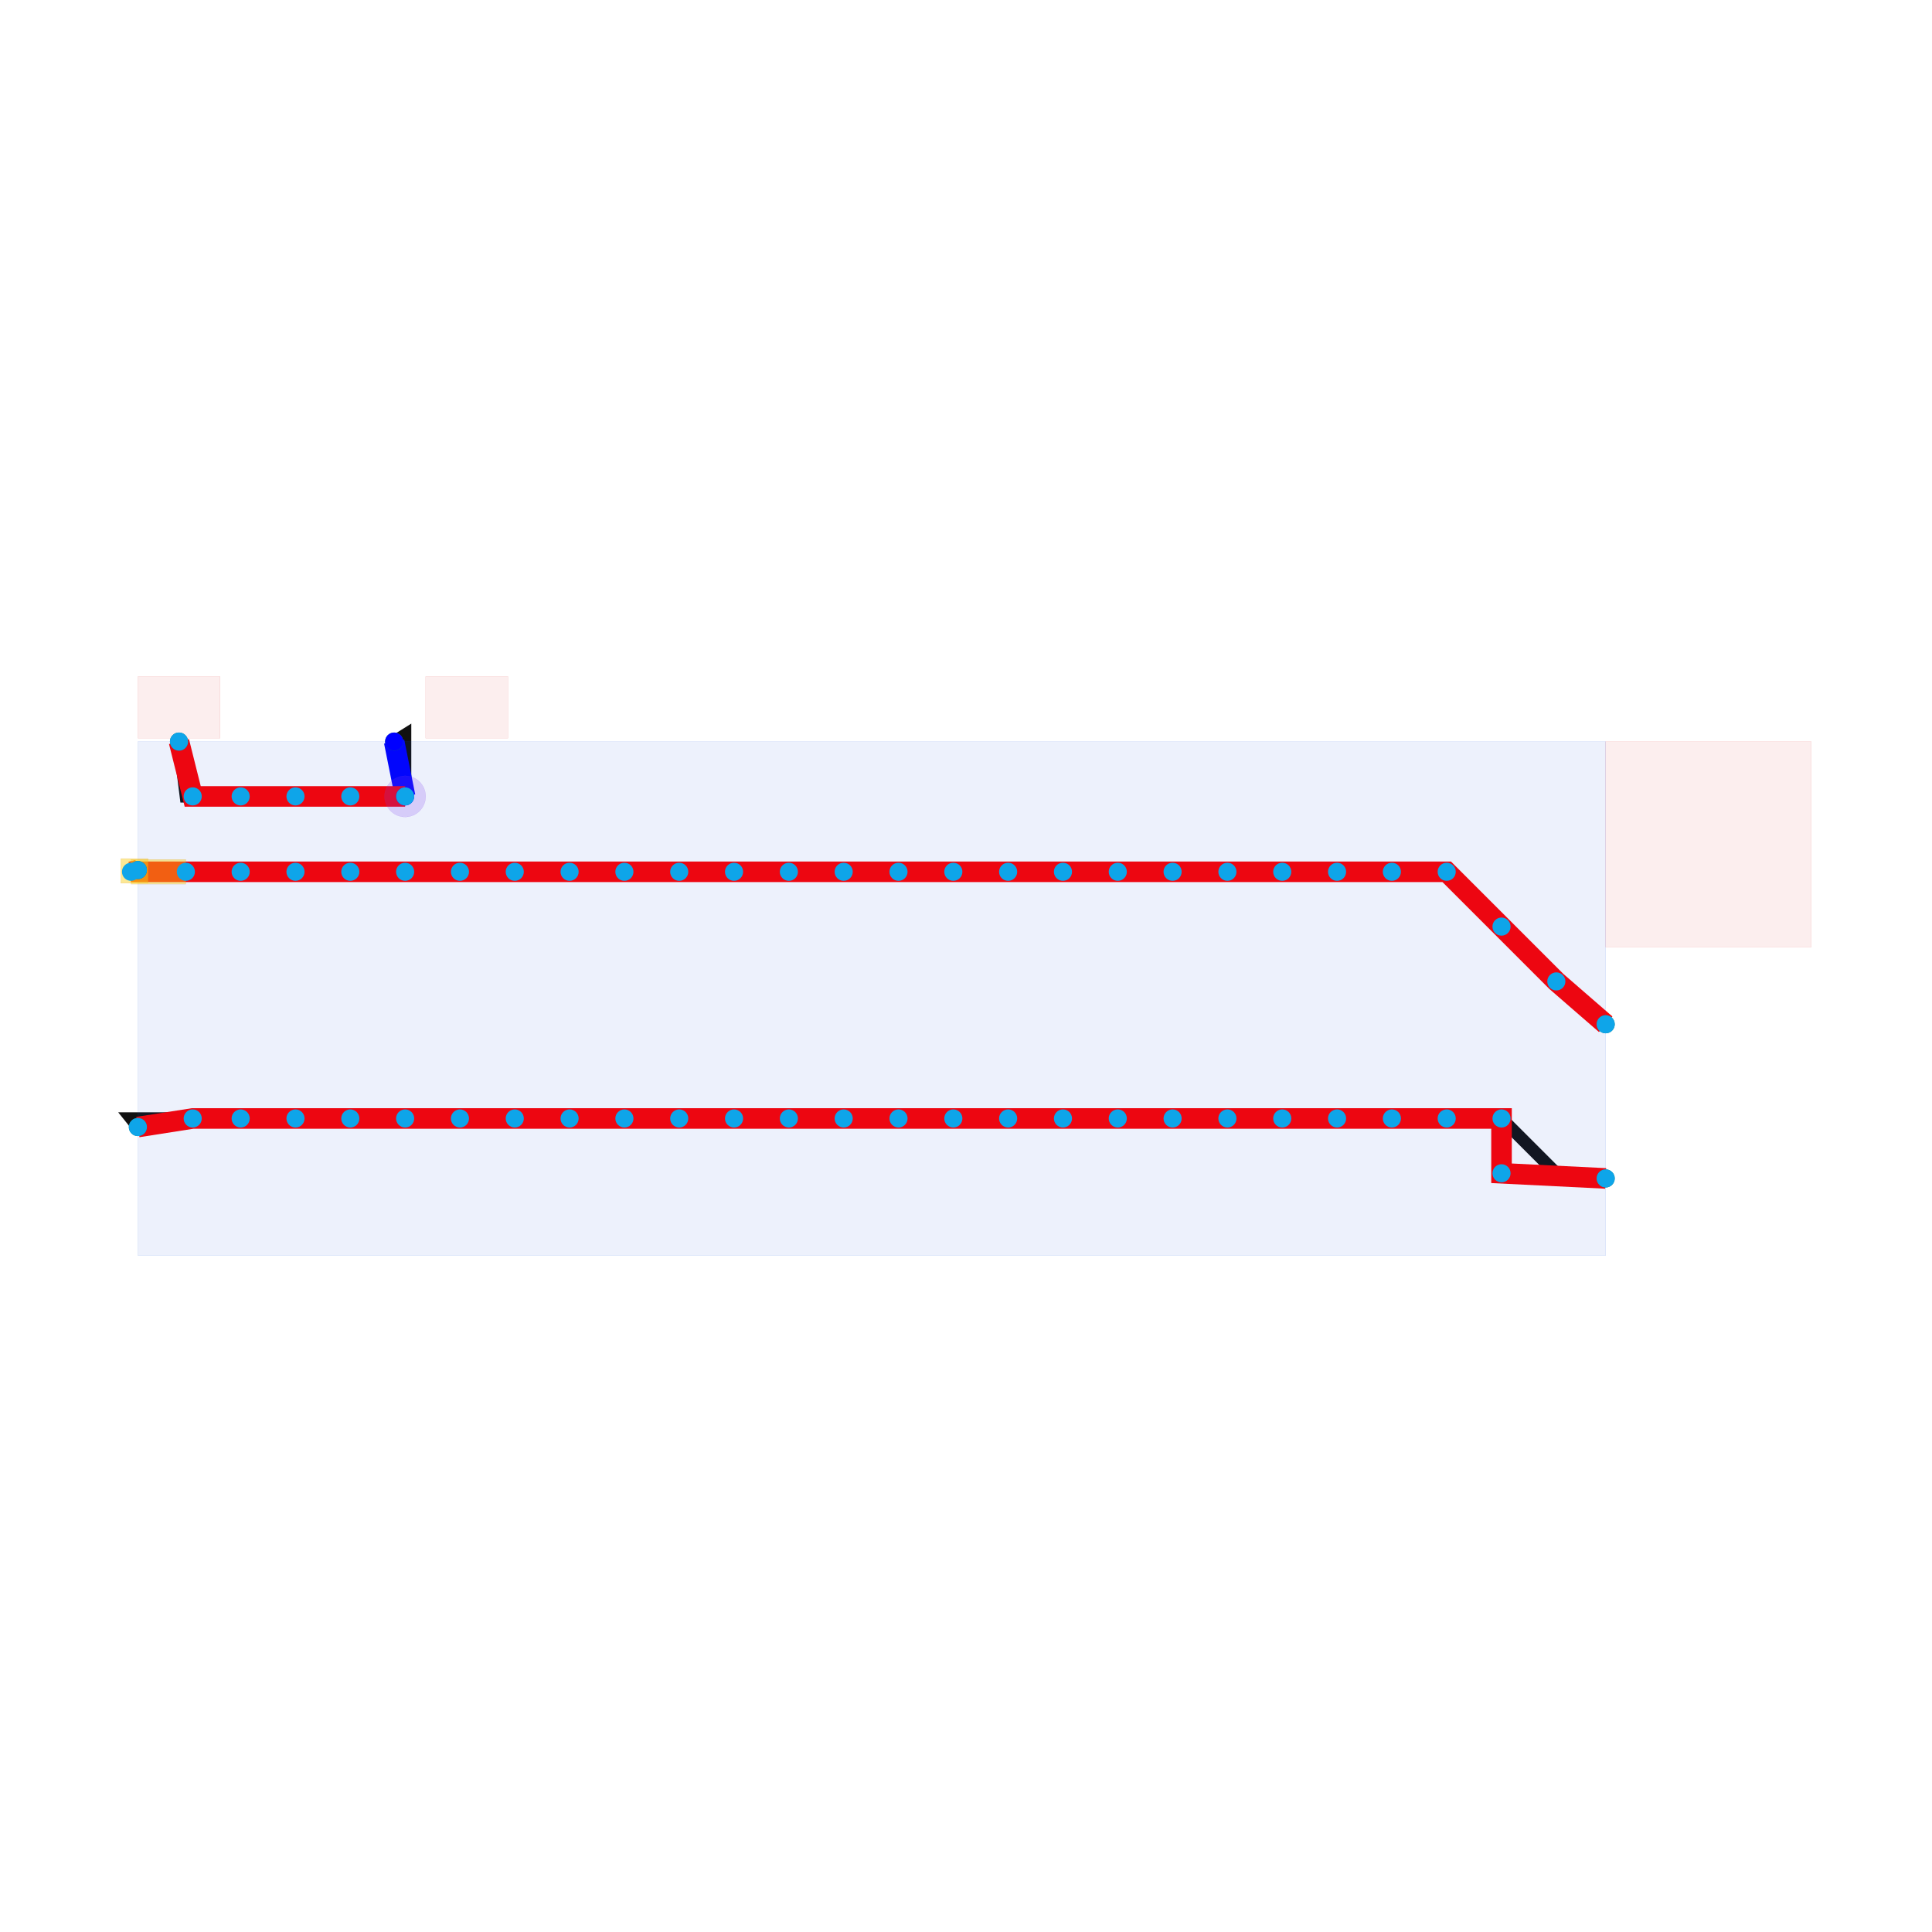
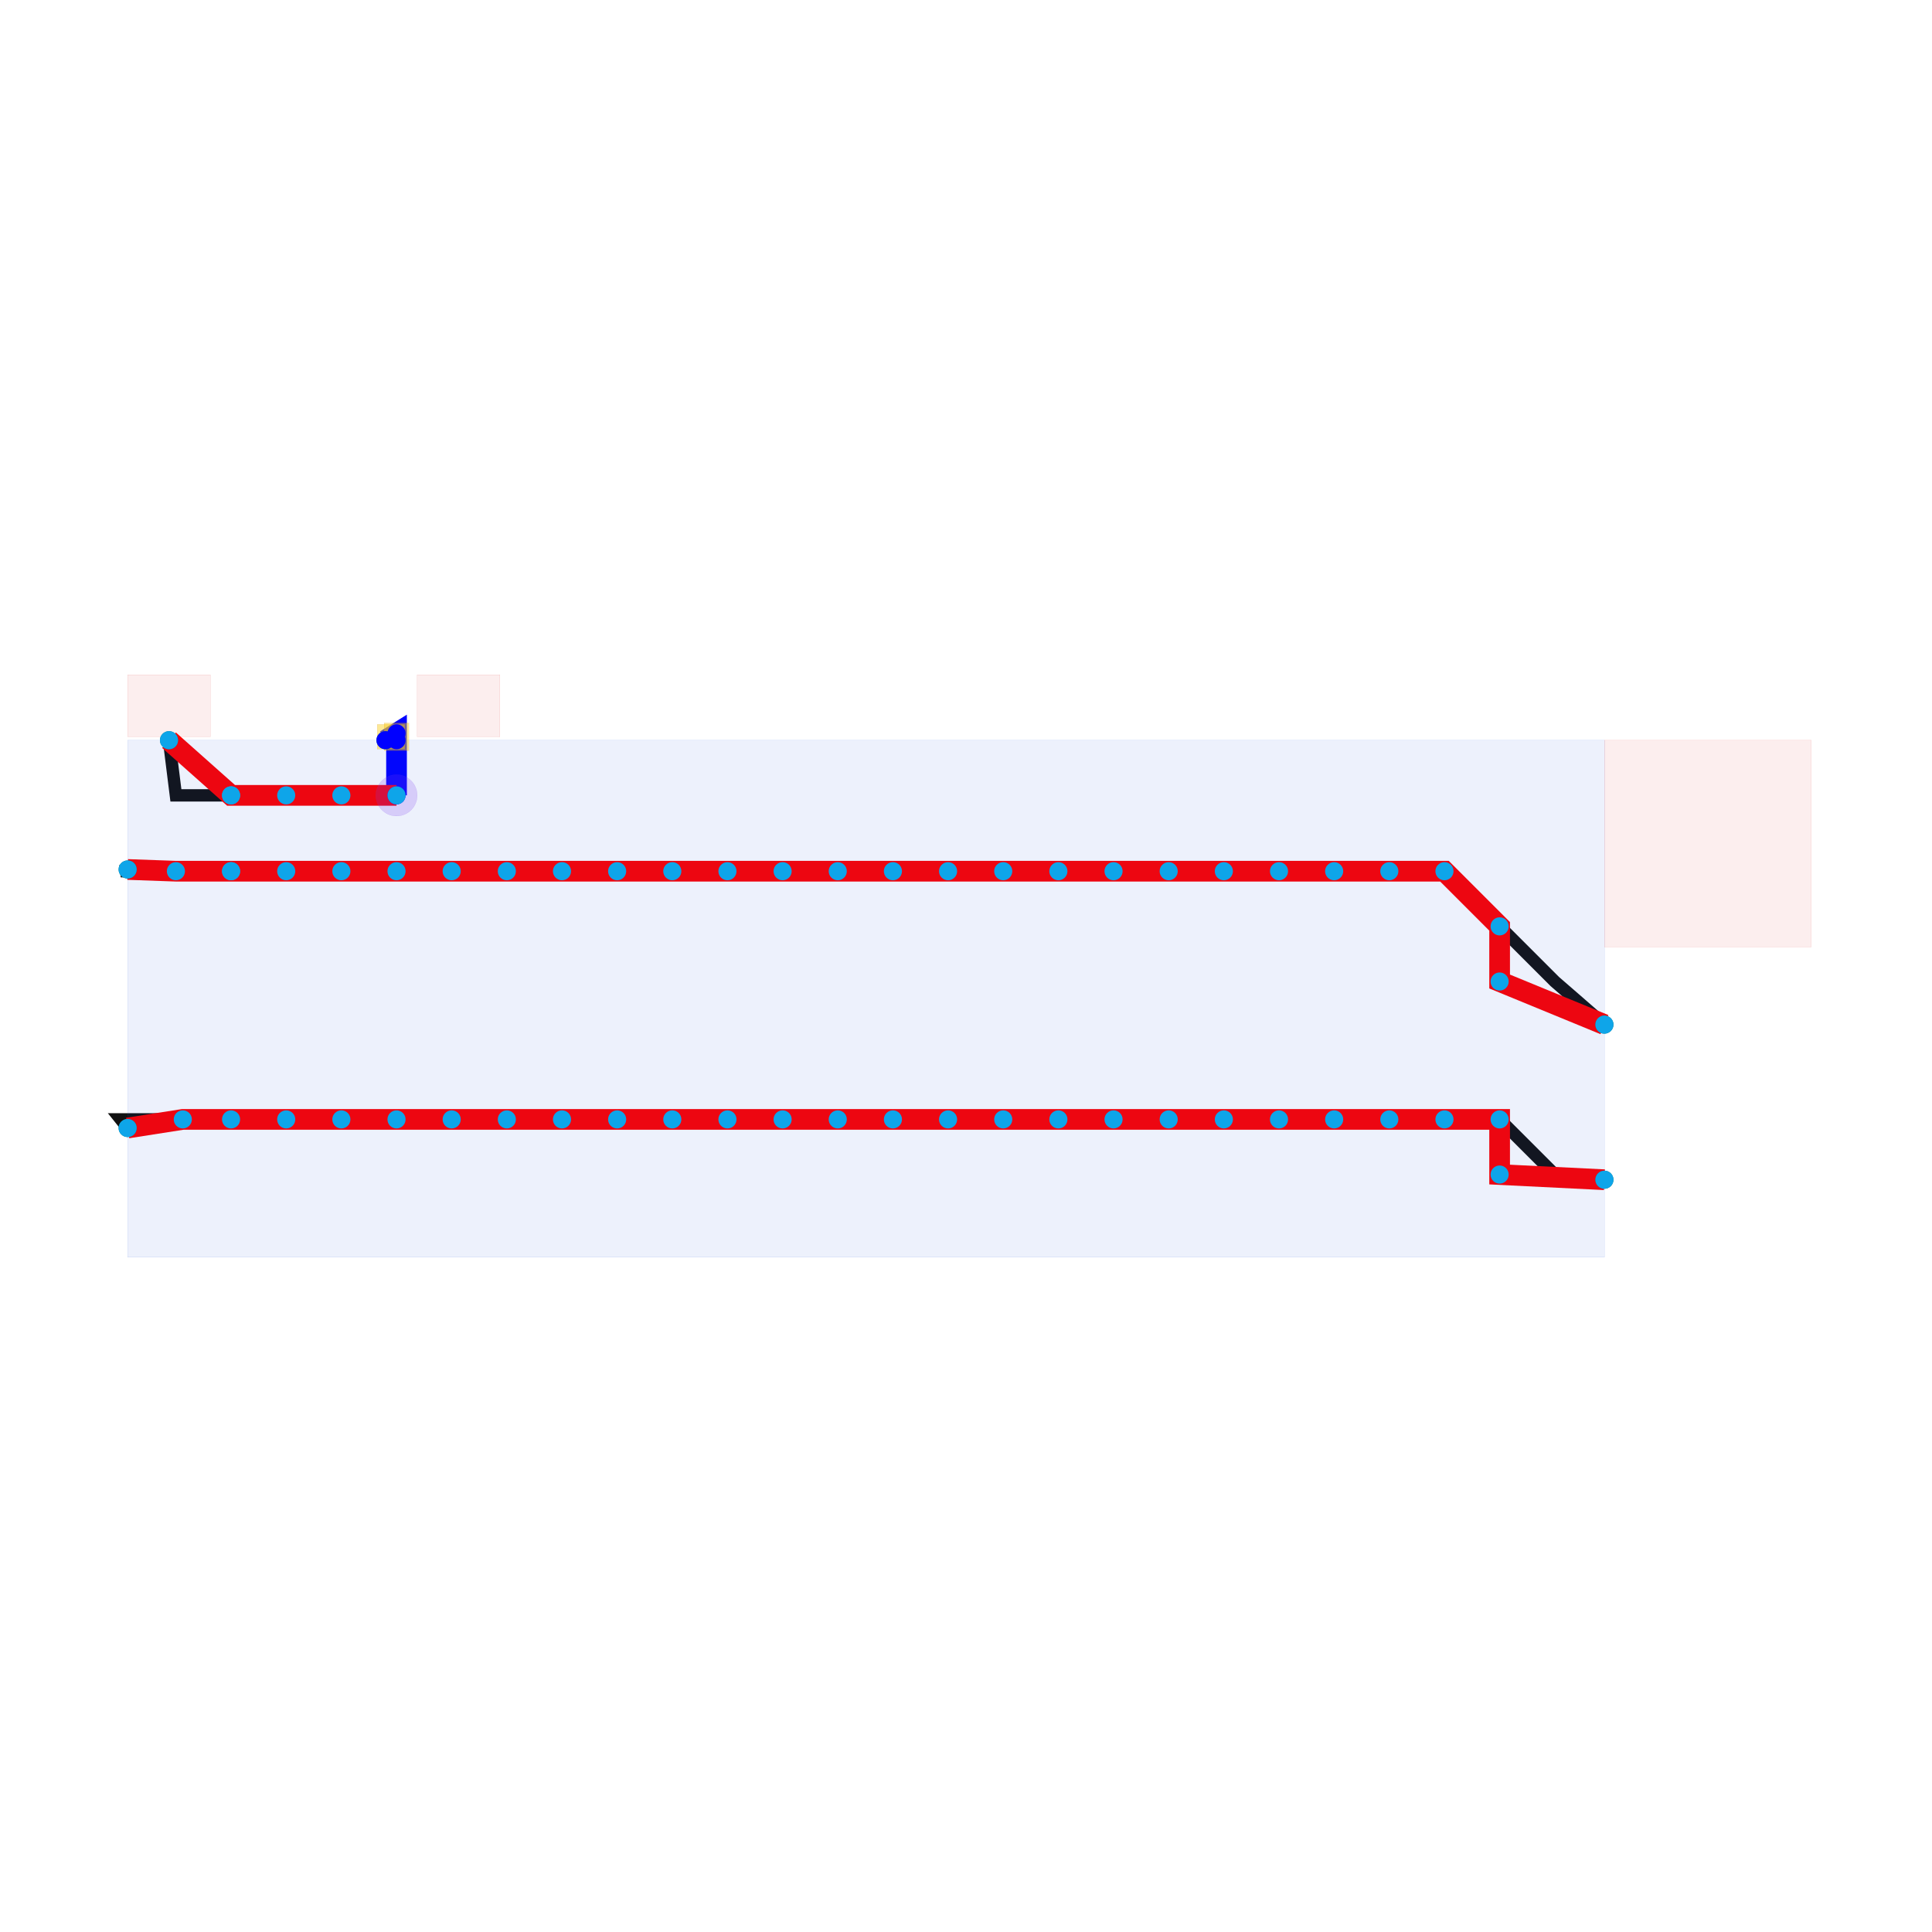
<svg xmlns="http://www.w3.org/2000/svg" width="640" height="640" viewBox="0 0 640 640">
  <rect width="100%" height="100%" fill="white" />
  <g>
-     <polyline data-points="-0.47999999999999954,-14.25 -0.4,-14.200000000000001 -0.4,-14.25 -0.4,-14.65" data-type="line" data-label="original:source_net_15" points="130.572,245.659 134.203,243.389 134.203,245.659 134.203,263.818" fill="none" stroke="#111111" stroke-width="4.086" />
-   </g>
-   <g>
-     <polyline data-points="-0.4,-14.65 -0.4,-14.65 -0.8,-14.65 -1.2000000000000002,-14.65 -1.6,-14.65 -2,-14.65 -2.05,-14.25" data-type="line" data-label="original:source_net_15" points="134.203,263.818 134.203,263.818 116.044,263.818 97.884,263.818 79.724,263.818 61.565,263.818 59.295,245.659" fill="none" stroke="#111111" stroke-width="4.086" />
-   </g>
-   <g>
-     <polyline data-points="-2.3499999999999996,-17.0625 -2.4000000000000004,-17 -2.0000000000000004,-17 -1.6000000000000005,-17 -1.2000000000000006,-17 -0.8000000000000006,-17 -0.4000000000000006,-17 -5.551115123125783e-16,-17 0.39999999999999947,-17 0.7999999999999995,-17 1.1999999999999995,-17 1.5999999999999996,-17 1.9999999999999996,-17 2.3999999999999995,-17 2.7999999999999994,-17 3.1999999999999993,-17 3.599999999999999,-17 3.999999999999999,-17 4.3999999999999995,-17 4.8,-17 5.2,-17 5.6000000000000005,-17 6.000000000000001,-17 6.400000000000001,-17 6.800000000000002,-17 7.200000000000002,-17 7.600000000000002,-17 8.000000000000002,-17.4 8.36,-17.4375" data-type="line" data-label="original:source_net_17_mst2" points="45.675,373.344 43.405,370.507 61.565,370.507 79.724,370.507 97.884,370.507 116.044,370.507 134.203,370.507 152.363,370.507 170.523,370.507 188.683,370.507 206.842,370.507 225.002,370.507 243.162,370.507 261.321,370.507 279.481,370.507 297.641,370.507 315.801,370.507 333.96,370.507 352.12,370.507 370.28,370.507 388.439,370.507 406.599,370.507 424.759,370.507 442.919,370.507 461.078,370.507 479.238,370.507 497.398,370.507 515.557,388.666 531.901,390.369" fill="none" stroke="#111111" stroke-width="4.086" />
-   </g>
-   <g>
-     <polyline data-points="-2.3499999999999996,-15.1875 -2.4000000000000004,-15.200000000000001 -2.0000000000000004,-15.200000000000001 -1.6000000000000005,-15.200000000000001 -1.2000000000000006,-15.200000000000001 -0.8000000000000006,-15.200000000000001 -0.4000000000000006,-15.200000000000001 -5.551115123125783e-16,-15.200000000000001 0.39999999999999947,-15.200000000000001 0.7999999999999995,-15.200000000000001 1.1999999999999995,-15.200000000000001 1.5999999999999996,-15.200000000000001 1.9999999999999996,-15.200000000000001 2.3999999999999995,-15.200000000000001 2.7999999999999994,-15.200000000000001 3.1999999999999993,-15.200000000000001 3.599999999999999,-15.200000000000001 3.999999999999999,-15.200000000000001 4.3999999999999995,-15.200000000000001 4.8,-15.200000000000001 5.2,-15.200000000000001 5.6000000000000005,-15.200000000000001 6.000000000000001,-15.200000000000001 6.400000000000001,-15.200000000000001 6.800000000000002,-15.200000000000001 7.200000000000002,-15.200000000000001 7.600000000000002,-15.600000000000001 8.000000000000002,-16 8.36,-16.3125" data-type="line" data-label="original:source_net_16_mst1" points="45.675,288.221 43.405,288.788 61.565,288.788 79.724,288.788 97.884,288.788 116.044,288.788 134.203,288.788 152.363,288.788 170.523,288.788 188.683,288.788 206.842,288.788 225.002,288.788 243.162,288.788 261.321,288.788 279.481,288.788 297.641,288.788 315.801,288.788 333.96,288.788 352.12,288.788 370.28,288.788 388.439,288.788 406.599,288.788 424.759,288.788 442.919,288.788 461.078,288.788 479.238,288.788 497.398,306.948 515.557,325.107 531.901,339.295" fill="none" stroke="#111111" stroke-width="4.086" />
-   </g>
-   <g>
-     <polyline data-points="-0.47999999999999954,-14.25 -0.4,-14.65" data-type="line" data-label="source_net_15" points="130.572,245.659 134.203,263.818" fill="none" stroke="#0000FF" stroke-width="6.81" />
-   </g>
-   <g>
-     <polyline data-points="-0.4,-14.65 -0.4,-14.65 -0.8,-14.65 -1.2000000000000002,-14.65 -1.6,-14.65 -1.9499999999999997,-14.65 -2.05,-14.25" data-type="line" data-label="source_net_15" points="134.203,263.818 134.203,263.818 116.044,263.818 97.884,263.818 79.724,263.818 63.835,263.818 59.295,245.659" fill="none" stroke="#FF0000" stroke-width="6.81" />
-   </g>
-   <g>
-     <polyline data-points="-2.3499999999999996,-17.0625 -1.9499999999999997,-17 -1.6000000000000005,-17 -1.2000000000000006,-17 -0.8000000000000006,-17 -0.4000000000000006,-17 -5.551115123125783e-16,-17 0.39999999999999947,-17 0.7999999999999995,-17 1.1999999999999995,-17 1.5999999999999996,-17 1.9999999999999996,-17 2.3999999999999995,-17 2.7999999999999994,-17 3.1999999999999993,-17 3.599999999999999,-17 3.999999999999999,-17 4.3999999999999995,-17 4.8,-17 5.2,-17 5.6000000000000005,-17 6.000000000000001,-17 6.400000000000001,-17 6.800000000000002,-17 7.200000000000002,-17 7.600000000000002,-17 7.600000000000001,-17.4 8.36,-17.4375" data-type="line" data-label="source_net_17_mst2" points="45.675,373.344 63.835,370.507 79.724,370.507 97.884,370.507 116.044,370.507 134.203,370.507 152.363,370.507 170.523,370.507 188.683,370.507 206.842,370.507 225.002,370.507 243.162,370.507 261.321,370.507 279.481,370.507 297.641,370.507 315.801,370.507 333.96,370.507 352.12,370.507 370.28,370.507 388.439,370.507 406.599,370.507 424.759,370.507 442.919,370.507 461.078,370.507 479.238,370.507 497.398,370.507 497.398,388.666 531.901,390.369" fill="none" stroke="#FF0000" stroke-width="6.81" />
-   </g>
-   <g>
-     <polyline data-points="-2.3499999999999996,-15.1875 -2.4000000000000004,-15.200000000000001 -2.0000000000000004,-15.200000000000001 -1.6000000000000005,-15.200000000000001 -1.2000000000000006,-15.200000000000001 -0.8000000000000006,-15.200000000000001 -0.4000000000000006,-15.200000000000001 -5.551115123125783e-16,-15.200000000000001 0.39999999999999947,-15.200000000000001 0.7999999999999995,-15.200000000000001 1.1999999999999995,-15.200000000000001 1.5999999999999996,-15.200000000000001 1.9999999999999996,-15.200000000000001 2.3999999999999995,-15.200000000000001 2.7999999999999994,-15.200000000000001 3.1999999999999993,-15.200000000000001 3.599999999999999,-15.200000000000001 3.999999999999999,-15.200000000000001 4.3999999999999995,-15.200000000000001 4.8,-15.200000000000001 5.2,-15.200000000000001 5.6000000000000005,-15.200000000000001 6.000000000000001,-15.200000000000001 6.400000000000001,-15.200000000000001 6.800000000000002,-15.200000000000001 7.200000000000002,-15.200000000000001 7.600000000000002,-15.600000000000001 8.000000000000002,-16 8.36,-16.3125" data-type="line" data-label="source_net_16_mst1" points="45.675,288.221 43.405,288.788 61.565,288.788 79.724,288.788 97.884,288.788 116.044,288.788 134.203,288.788 152.363,288.788 170.523,288.788 188.683,288.788 206.842,288.788 225.002,288.788 243.162,288.788 261.321,288.788 279.481,288.788 297.641,288.788 315.801,288.788 333.96,288.788 352.12,288.788 370.28,288.788 388.439,288.788 406.599,288.788 424.759,288.788 442.919,288.788 461.078,288.788 479.238,288.788 497.398,306.948 515.557,325.107 531.901,339.295" fill="none" stroke="#FF0000" stroke-width="6.81" />
-   </g>
-   <g>
-     <rect data-type="rect" data-label="cmn_37" data-x="3.005" data-y="-16.125" x="45.675" y="245.659" width="486.226" height="170.247" fill="rgba(29, 78, 216, 0.08)" stroke="#1d4ed8" stroke-width="0.022" />
-   </g>
-   <g>
-     <rect data-type="rect" data-label="obstacle:rect:0" data-x="0.050000000000000044" data-y="-14" x="141.013" y="224.094" width="27.24" height="20.43" fill="rgba(220, 38, 38, 0.08)" stroke="#dc2626" stroke-width="0.022" />
-   </g>
-   <g>
-     <rect data-type="rect" data-label="obstacle:rect:1" data-x="9.11" data-y="-15" x="531.901" y="245.659" width="68.099" height="68.099" fill="rgba(220, 38, 38, 0.08)" stroke="#dc2626" stroke-width="0.022" />
-   </g>
-   <g>
-     <rect data-type="rect" data-label="obstacle:rect:2" data-x="-2.05" data-y="-14" x="45.675" y="224.094" width="27.24" height="20.43" fill="rgba(220, 38, 38, 0.08)" stroke="#dc2626" stroke-width="0.022" />
-   </g>
-   <g>
-     <rect data-type="rect" data-label="boundry-violation:2:0" data-x="-2.375" data-y="-15.193750000000001" x="40" y="284.418" width="9.08" height="8.172" fill="rgba(250, 204, 21, 0.45)" stroke="#b45309" stroke-width="0.022" />
-   </g>
-   <g>
-     <rect data-type="rect" data-label="boundry-violation:2:1" data-x="-2.2" data-y="-15.200000000000001" x="43.405" y="284.702" width="18.16" height="8.172" fill="rgba(250, 204, 21, 0.45)" stroke="#b45309" stroke-width="0.022" />
-   </g>
-   <circle data-type="circle" data-label="" data-x="-0.4" data-y="-14.65" cx="134.203" cy="263.818" r="6.81" fill="rgba(124, 58, 237, 0.2)" stroke="#7c3aed" stroke-width="0.022" />
-   <g>
-     <circle data-type="point" data-label="source_net_16_mst1" data-x="-2.3499999999999996" data-y="-15.1875" cx="45.675" cy="288.221" r="3" fill="#0f766e" />
-   </g>
-   <g>
-     <circle data-type="point" data-label="source_net_16_mst1" data-x="8.36" data-y="-16.3125" cx="531.901" cy="339.295" r="3" fill="#0f766e" />
-   </g>
-   <g>
-     <circle data-type="point" data-label="source_net_17_mst2" data-x="-2.3499999999999996" data-y="-17.0625" cx="45.675" cy="373.344" r="3" fill="#0f766e" />
-   </g>
-   <g>
-     <circle data-type="point" data-label="source_net_17_mst2" data-x="8.36" data-y="-17.4375" cx="531.901" cy="390.369" r="3" fill="#0f766e" />
-   </g>
-   <g>
-     <circle data-type="point" data-label="source_net_15" data-x="-0.47999999999999954" data-y="-14.25" cx="130.572" cy="245.659" r="3" fill="#0f766e" />
-   </g>
-   <g>
-     <circle data-type="point" data-label="source_net_15" data-x="-2.05" data-y="-14.25" cx="59.295" cy="245.659" r="3" fill="#0f766e" />
-   </g>
-   <g>
-     <circle data-type="point" data-label="" data-x="-0.47999999999999954" data-y="-14.25" cx="130.572" cy="245.659" r="3" fill="#0000FF" />
-   </g>
-   <g>
-     <circle data-type="point" data-label="" data-x="-0.4" data-y="-14.65" cx="134.203" cy="263.818" r="3" fill="#0000FF" />
-   </g>
-   <g>
-     <circle data-type="point" data-label="" data-x="-0.4" data-y="-14.65" cx="134.203" cy="263.818" r="3" fill="#0ea5e9" />
-   </g>
-   <g>
-     <circle data-type="point" data-label="" data-x="-0.8" data-y="-14.65" cx="116.044" cy="263.818" r="3" fill="#0ea5e9" />
-   </g>
-   <g>
-     <circle data-type="point" data-label="" data-x="-1.2000000000000002" data-y="-14.65" cx="97.884" cy="263.818" r="3" fill="#0ea5e9" />
-   </g>
-   <g>
-     <circle data-type="point" data-label="" data-x="-1.6" data-y="-14.65" cx="79.724" cy="263.818" r="3" fill="#0ea5e9" />
-   </g>
-   <g>
-     <circle data-type="point" data-label="" data-x="-1.9499999999999997" data-y="-14.65" cx="63.835" cy="263.818" r="3" fill="#0ea5e9" />
-   </g>
-   <g>
-     <circle data-type="point" data-label="" data-x="-2.05" data-y="-14.25" cx="59.295" cy="245.659" r="3" fill="#0ea5e9" />
-   </g>
-   <g>
-     <circle data-type="point" data-label="" data-x="-2.3499999999999996" data-y="-17.0625" cx="45.675" cy="373.344" r="3" fill="#0ea5e9" />
-   </g>
-   <g>
-     <circle data-type="point" data-label="" data-x="-1.9499999999999997" data-y="-17" cx="63.835" cy="370.507" r="3" fill="#0ea5e9" />
-   </g>
-   <g>
-     <circle data-type="point" data-label="" data-x="-1.6000000000000005" data-y="-17" cx="79.724" cy="370.507" r="3" fill="#0ea5e9" />
-   </g>
-   <g>
-     <circle data-type="point" data-label="" data-x="-1.2000000000000006" data-y="-17" cx="97.884" cy="370.507" r="3" fill="#0ea5e9" />
-   </g>
-   <g>
-     <circle data-type="point" data-label="" data-x="-0.8000000000000006" data-y="-17" cx="116.044" cy="370.507" r="3" fill="#0ea5e9" />
-   </g>
-   <g>
-     <circle data-type="point" data-label="" data-x="-0.4000000000000006" data-y="-17" cx="134.203" cy="370.507" r="3" fill="#0ea5e9" />
-   </g>
-   <g>
-     <circle data-type="point" data-label="" data-x="-5.551115123125783e-16" data-y="-17" cx="152.363" cy="370.507" r="3" fill="#0ea5e9" />
-   </g>
-   <g>
-     <circle data-type="point" data-label="" data-x="0.39999999999999947" data-y="-17" cx="170.523" cy="370.507" r="3" fill="#0ea5e9" />
-   </g>
-   <g>
-     <circle data-type="point" data-label="" data-x="0.7999999999999995" data-y="-17" cx="188.683" cy="370.507" r="3" fill="#0ea5e9" />
-   </g>
-   <g>
-     <circle data-type="point" data-label="" data-x="1.1999999999999995" data-y="-17" cx="206.842" cy="370.507" r="3" fill="#0ea5e9" />
-   </g>
-   <g>
-     <circle data-type="point" data-label="" data-x="1.5999999999999996" data-y="-17" cx="225.002" cy="370.507" r="3" fill="#0ea5e9" />
-   </g>
-   <g>
-     <circle data-type="point" data-label="" data-x="1.9999999999999996" data-y="-17" cx="243.162" cy="370.507" r="3" fill="#0ea5e9" />
-   </g>
-   <g>
-     <circle data-type="point" data-label="" data-x="2.3999999999999995" data-y="-17" cx="261.321" cy="370.507" r="3" fill="#0ea5e9" />
-   </g>
-   <g>
-     <circle data-type="point" data-label="" data-x="2.7999999999999994" data-y="-17" cx="279.481" cy="370.507" r="3" fill="#0ea5e9" />
-   </g>
-   <g>
-     <circle data-type="point" data-label="" data-x="3.1999999999999993" data-y="-17" cx="297.641" cy="370.507" r="3" fill="#0ea5e9" />
-   </g>
-   <g>
-     <circle data-type="point" data-label="" data-x="3.599999999999999" data-y="-17" cx="315.801" cy="370.507" r="3" fill="#0ea5e9" />
-   </g>
-   <g>
-     <circle data-type="point" data-label="" data-x="3.999999999999999" data-y="-17" cx="333.96" cy="370.507" r="3" fill="#0ea5e9" />
-   </g>
-   <g>
-     <circle data-type="point" data-label="" data-x="4.3999999999999995" data-y="-17" cx="352.12" cy="370.507" r="3" fill="#0ea5e9" />
-   </g>
-   <g>
-     <circle data-type="point" data-label="" data-x="4.8" data-y="-17" cx="370.28" cy="370.507" r="3" fill="#0ea5e9" />
-   </g>
-   <g>
-     <circle data-type="point" data-label="" data-x="5.2" data-y="-17" cx="388.439" cy="370.507" r="3" fill="#0ea5e9" />
-   </g>
-   <g>
-     <circle data-type="point" data-label="" data-x="5.6000000000000005" data-y="-17" cx="406.599" cy="370.507" r="3" fill="#0ea5e9" />
-   </g>
-   <g>
-     <circle data-type="point" data-label="" data-x="6.000000000000001" data-y="-17" cx="424.759" cy="370.507" r="3" fill="#0ea5e9" />
-   </g>
-   <g>
-     <circle data-type="point" data-label="" data-x="6.400000000000001" data-y="-17" cx="442.919" cy="370.507" r="3" fill="#0ea5e9" />
-   </g>
-   <g>
-     <circle data-type="point" data-label="" data-x="6.800000000000002" data-y="-17" cx="461.078" cy="370.507" r="3" fill="#0ea5e9" />
-   </g>
-   <g>
-     <circle data-type="point" data-label="" data-x="7.200000000000002" data-y="-17" cx="479.238" cy="370.507" r="3" fill="#0ea5e9" />
-   </g>
-   <g>
-     <circle data-type="point" data-label="" data-x="7.600000000000002" data-y="-17" cx="497.398" cy="370.507" r="3" fill="#0ea5e9" />
-   </g>
-   <g>
-     <circle data-type="point" data-label="" data-x="7.600000000000001" data-y="-17.4" cx="497.398" cy="388.666" r="3" fill="#0ea5e9" />
-   </g>
-   <g>
-     <circle data-type="point" data-label="" data-x="8.36" data-y="-17.4375" cx="531.901" cy="390.369" r="3" fill="#0ea5e9" />
-   </g>
-   <g>
-     <circle data-type="point" data-label="" data-x="-2.3499999999999996" data-y="-15.1875" cx="45.675" cy="288.221" r="3" fill="#0ea5e9" />
-   </g>
-   <g>
-     <circle data-type="point" data-label="" data-x="-2.4000000000000004" data-y="-15.200000000000001" cx="43.405" cy="288.788" r="3" fill="#0ea5e9" />
-   </g>
-   <g>
-     <circle data-type="point" data-label="" data-x="-2.0000000000000004" data-y="-15.200000000000001" cx="61.565" cy="288.788" r="3" fill="#0ea5e9" />
-   </g>
-   <g>
-     <circle data-type="point" data-label="" data-x="-1.6000000000000005" data-y="-15.200000000000001" cx="79.724" cy="288.788" r="3" fill="#0ea5e9" />
-   </g>
-   <g>
-     <circle data-type="point" data-label="" data-x="-1.2000000000000006" data-y="-15.200000000000001" cx="97.884" cy="288.788" r="3" fill="#0ea5e9" />
-   </g>
-   <g>
-     <circle data-type="point" data-label="" data-x="-0.8000000000000006" data-y="-15.200000000000001" cx="116.044" cy="288.788" r="3" fill="#0ea5e9" />
-   </g>
-   <g>
-     <circle data-type="point" data-label="" data-x="-0.4000000000000006" data-y="-15.200000000000001" cx="134.203" cy="288.788" r="3" fill="#0ea5e9" />
-   </g>
-   <g>
-     <circle data-type="point" data-label="" data-x="-5.551115123125783e-16" data-y="-15.200000000000001" cx="152.363" cy="288.788" r="3" fill="#0ea5e9" />
-   </g>
-   <g>
-     <circle data-type="point" data-label="" data-x="0.39999999999999947" data-y="-15.200000000000001" cx="170.523" cy="288.788" r="3" fill="#0ea5e9" />
-   </g>
-   <g>
-     <circle data-type="point" data-label="" data-x="0.7999999999999995" data-y="-15.200000000000001" cx="188.683" cy="288.788" r="3" fill="#0ea5e9" />
-   </g>
-   <g>
-     <circle data-type="point" data-label="" data-x="1.1999999999999995" data-y="-15.200000000000001" cx="206.842" cy="288.788" r="3" fill="#0ea5e9" />
-   </g>
-   <g>
-     <circle data-type="point" data-label="" data-x="1.5999999999999996" data-y="-15.200000000000001" cx="225.002" cy="288.788" r="3" fill="#0ea5e9" />
-   </g>
-   <g>
-     <circle data-type="point" data-label="" data-x="1.9999999999999996" data-y="-15.200000000000001" cx="243.162" cy="288.788" r="3" fill="#0ea5e9" />
-   </g>
-   <g>
-     <circle data-type="point" data-label="" data-x="2.3999999999999995" data-y="-15.200000000000001" cx="261.321" cy="288.788" r="3" fill="#0ea5e9" />
-   </g>
-   <g>
-     <circle data-type="point" data-label="" data-x="2.7999999999999994" data-y="-15.200000000000001" cx="279.481" cy="288.788" r="3" fill="#0ea5e9" />
-   </g>
-   <g>
-     <circle data-type="point" data-label="" data-x="3.1999999999999993" data-y="-15.200000000000001" cx="297.641" cy="288.788" r="3" fill="#0ea5e9" />
-   </g>
-   <g>
-     <circle data-type="point" data-label="" data-x="3.599999999999999" data-y="-15.200000000000001" cx="315.801" cy="288.788" r="3" fill="#0ea5e9" />
-   </g>
-   <g>
-     <circle data-type="point" data-label="" data-x="3.999999999999999" data-y="-15.200000000000001" cx="333.96" cy="288.788" r="3" fill="#0ea5e9" />
-   </g>
-   <g>
-     <circle data-type="point" data-label="" data-x="4.3999999999999995" data-y="-15.200000000000001" cx="352.12" cy="288.788" r="3" fill="#0ea5e9" />
-   </g>
-   <g>
-     <circle data-type="point" data-label="" data-x="4.8" data-y="-15.200000000000001" cx="370.28" cy="288.788" r="3" fill="#0ea5e9" />
-   </g>
-   <g>
-     <circle data-type="point" data-label="" data-x="5.2" data-y="-15.200000000000001" cx="388.439" cy="288.788" r="3" fill="#0ea5e9" />
-   </g>
-   <g>
-     <circle data-type="point" data-label="" data-x="5.6000000000000005" data-y="-15.200000000000001" cx="406.599" cy="288.788" r="3" fill="#0ea5e9" />
-   </g>
-   <g>
-     <circle data-type="point" data-label="" data-x="6.000000000000001" data-y="-15.200000000000001" cx="424.759" cy="288.788" r="3" fill="#0ea5e9" />
-   </g>
-   <g>
-     <circle data-type="point" data-label="" data-x="6.400000000000001" data-y="-15.200000000000001" cx="442.919" cy="288.788" r="3" fill="#0ea5e9" />
-   </g>
-   <g>
-     <circle data-type="point" data-label="" data-x="6.800000000000002" data-y="-15.200000000000001" cx="461.078" cy="288.788" r="3" fill="#0ea5e9" />
-   </g>
-   <g>
-     <circle data-type="point" data-label="" data-x="7.200000000000002" data-y="-15.200000000000001" cx="479.238" cy="288.788" r="3" fill="#0ea5e9" />
-   </g>
-   <g>
-     <circle data-type="point" data-label="" data-x="7.600000000000002" data-y="-15.600000000000001" cx="497.398" cy="306.948" r="3" fill="#0ea5e9" />
-   </g>
-   <g>
-     <circle data-type="point" data-label="" data-x="8.000000000000002" data-y="-16" cx="515.557" cy="325.107" r="3" fill="#0ea5e9" />
-   </g>
-   <g>
-     <circle data-type="point" data-label="" data-x="8.36" data-y="-16.3125" cx="531.901" cy="339.295" r="3" fill="#0ea5e9" />
+     <polyline data-points="-0.47999999999999954,-14.25 -0.4,-14.200000000000001 -0.4,-14.25 -0.4,-14.65" data-type="line" data-label="original:source_net_15" points="127.7,245.204 131.354,242.92 131.354,245.204 131.354,263.475" fill="none" stroke="#111111" stroke-width="4.111" />
+   </g>
+   <g>
+     <polyline data-points="-0.4,-14.65 -0.4,-14.65 -0.8,-14.65 -1.2000000000000002,-14.65 -1.6,-14.65 -2,-14.65 -2.05,-14.25" data-type="line" data-label="original:source_net_15" points="131.354,263.475 131.354,263.475 113.083,263.475 94.812,263.475 76.542,263.475 58.271,263.475 55.987,245.204" fill="none" stroke="#111111" stroke-width="4.111" />
+   </g>
+   <g>
+     <polyline data-points="-2.3499999999999996,-17.0625 -2.4000000000000004,-17 -2.0000000000000004,-17 -1.6000000000000005,-17 -1.2000000000000006,-17 -0.8000000000000006,-17 -0.4000000000000006,-17 -5.551115123125783e-16,-17 0.39999999999999947,-17 0.7999999999999995,-17 1.1999999999999995,-17 1.5999999999999996,-17 1.9999999999999996,-17 2.3999999999999995,-17 2.7999999999999994,-17 3.1999999999999993,-17 3.599999999999999,-17 3.999999999999999,-17 4.3999999999999995,-17 4.8,-17 5.2,-17 5.6000000000000005,-17 6.000000000000001,-17 6.400000000000001,-17 6.800000000000002,-17 7.200000000000002,-17 7.600000000000002,-17 8.000000000000002,-17.4 8.36,-17.4375" data-type="line" data-label="original:source_net_17_mst2" points="42.284,373.67 40,370.816 58.271,370.816 76.542,370.816 94.812,370.816 113.083,370.816 131.354,370.816 149.625,370.816 167.896,370.816 186.166,370.816 204.437,370.816 222.708,370.816 240.979,370.816 259.25,370.816 277.52,370.816 295.791,370.816 314.062,370.816 332.333,370.816 350.604,370.816 368.874,370.816 387.145,370.816 405.416,370.816 423.687,370.816 441.958,370.816 460.228,370.816 478.499,370.816 496.77,370.816 515.041,389.086 531.485,390.799" fill="none" stroke="#111111" stroke-width="4.111" />
+   </g>
+   <g>
+     <polyline data-points="-2.3499999999999996,-15.1875 -2.4000000000000004,-15.200000000000001 -2.0000000000000004,-15.200000000000001 -1.6000000000000005,-15.200000000000001 -1.2000000000000006,-15.200000000000001 -0.8000000000000006,-15.200000000000001 -0.4000000000000006,-15.200000000000001 -5.551115123125783e-16,-15.200000000000001 0.39999999999999947,-15.200000000000001 0.7999999999999995,-15.200000000000001 1.1999999999999995,-15.200000000000001 1.5999999999999996,-15.200000000000001 1.9999999999999996,-15.200000000000001 2.3999999999999995,-15.200000000000001 2.7999999999999994,-15.200000000000001 3.1999999999999993,-15.200000000000001 3.599999999999999,-15.200000000000001 3.999999999999999,-15.200000000000001 4.3999999999999995,-15.200000000000001 4.8,-15.200000000000001 5.2,-15.200000000000001 5.6000000000000005,-15.200000000000001 6.000000000000001,-15.200000000000001 6.400000000000001,-15.200000000000001 6.800000000000002,-15.200000000000001 7.200000000000002,-15.200000000000001 7.600000000000002,-15.600000000000001 8.000000000000002,-16 8.36,-16.3125" data-type="line" data-label="original:source_net_16_mst1" points="42.284,288.026 40,288.597 58.271,288.597 76.542,288.597 94.812,288.597 113.083,288.597 131.354,288.597 149.625,288.597 167.896,288.597 186.166,288.597 204.437,288.597 222.708,288.597 240.979,288.597 259.25,288.597 277.52,288.597 295.791,288.597 314.062,288.597 332.333,288.597 350.604,288.597 368.874,288.597 387.145,288.597 405.416,288.597 423.687,288.597 441.958,288.597 460.228,288.597 478.499,288.597 496.77,306.868 515.041,325.139 531.485,339.413" fill="none" stroke="#111111" stroke-width="4.111" />
+   </g>
+   <g>
+     <polyline data-points="-0.47999999999999954,-14.25 -0.4,-14.200000000000001 -0.4,-14.25 -0.4,-14.65" data-type="line" data-label="source_net_15" points="127.7,245.204 131.354,242.92 131.354,245.204 131.354,263.475" fill="none" stroke="#0000FF" stroke-width="6.852" />
+   </g>
+   <g>
+     <polyline data-points="-0.4,-14.65 -0.4,-14.65 -0.8,-14.65 -1.2000000000000002,-14.65 -1.6,-14.65 -1.6,-14.65 -2.05,-14.25" data-type="line" data-label="source_net_15" points="131.354,263.475 131.354,263.475 113.083,263.475 94.812,263.475 76.542,263.475 76.542,263.475 55.987,245.204" fill="none" stroke="#FF0000" stroke-width="6.852" />
+   </g>
+   <g>
+     <polyline data-points="-2.3499999999999996,-17.0625 -1.9499999999999997,-17 -1.6000000000000005,-17 -1.2000000000000006,-17 -0.8000000000000006,-17 -0.4000000000000006,-17 -5.551115123125783e-16,-17 0.39999999999999947,-17 0.7999999999999995,-17 1.1999999999999995,-17 1.5999999999999996,-17 1.9999999999999996,-17 2.3999999999999995,-17 2.7999999999999994,-17 3.1999999999999993,-17 3.599999999999999,-17 3.999999999999999,-17 4.3999999999999995,-17 4.8,-17 5.2,-17 5.6000000000000005,-17 6.000000000000001,-17 6.400000000000001,-17 6.800000000000002,-17 7.200000000000002,-17 7.600000000000002,-17 7.600000000000001,-17.4 8.36,-17.4375" data-type="line" data-label="source_net_17_mst2" points="42.284,373.67 60.555,370.816 76.542,370.816 94.812,370.816 113.083,370.816 131.354,370.816 149.625,370.816 167.896,370.816 186.166,370.816 204.437,370.816 222.708,370.816 240.979,370.816 259.25,370.816 277.52,370.816 295.791,370.816 314.062,370.816 332.333,370.816 350.604,370.816 368.874,370.816 387.145,370.816 405.416,370.816 423.687,370.816 441.958,370.816 460.228,370.816 478.499,370.816 496.77,370.816 496.77,389.086 531.485,390.799" fill="none" stroke="#FF0000" stroke-width="6.852" />
+   </g>
+   <g>
+     <polyline data-points="-2.3499999999999996,-15.1875 -2.0000000000000004,-15.200000000000001 -1.6000000000000005,-15.200000000000001 -1.6000000000000005,-15.200000000000001 -1.2000000000000006,-15.200000000000001 -0.8000000000000006,-15.200000000000001 -0.4000000000000006,-15.200000000000001 -5.551115123125783e-16,-15.200000000000001 0.39999999999999947,-15.200000000000001 0.7999999999999995,-15.200000000000001 1.1999999999999995,-15.200000000000001 1.5999999999999996,-15.200000000000001 1.9999999999999996,-15.200000000000001 2.3999999999999995,-15.200000000000001 2.7999999999999994,-15.200000000000001 3.1999999999999993,-15.200000000000001 3.599999999999999,-15.200000000000001 3.999999999999999,-15.200000000000001 4.3999999999999995,-15.200000000000001 4.8,-15.200000000000001 5.2,-15.200000000000001 5.6000000000000005,-15.200000000000001 6.000000000000001,-15.200000000000001 6.400000000000001,-15.200000000000001 6.800000000000002,-15.200000000000001 7.200000000000002,-15.200000000000001 7.600000000000002,-15.600000000000001 7.600000000000001,-16 8.36,-16.3125" data-type="line" data-label="source_net_16_mst1" points="42.284,288.026 58.271,288.597 76.542,288.597 76.542,288.597 94.812,288.597 113.083,288.597 131.354,288.597 149.625,288.597 167.896,288.597 186.166,288.597 204.437,288.597 222.708,288.597 240.979,288.597 259.25,288.597 277.52,288.597 295.791,288.597 314.062,288.597 332.333,288.597 350.604,288.597 368.874,288.597 387.145,288.597 405.416,288.597 423.687,288.597 441.958,288.597 460.228,288.597 478.499,288.597 496.77,306.868 496.77,325.139 531.485,339.413" fill="none" stroke="#FF0000" stroke-width="6.852" />
+   </g>
+   <g>
+     <rect data-type="rect" data-label="cmn_37" data-x="3.005" data-y="-16.125" x="42.284" y="245.204" width="489.201" height="171.289" fill="rgba(29, 78, 216, 0.08)" stroke="#1d4ed8" stroke-width="0.022" />
+   </g>
+   <g>
+     <rect data-type="rect" data-label="obstacle:rect:0" data-x="0.050000000000000044" data-y="-14" x="138.206" y="223.507" width="27.406" height="20.555" fill="rgba(220, 38, 38, 0.08)" stroke="#dc2626" stroke-width="0.022" />
+   </g>
+   <g>
+     <rect data-type="rect" data-label="obstacle:rect:1" data-x="9.11" data-y="-15" x="531.485" y="245.204" width="68.515" height="68.515" fill="rgba(220, 38, 38, 0.08)" stroke="#dc2626" stroke-width="0.022" />
+   </g>
+   <g>
+     <rect data-type="rect" data-label="obstacle:rect:2" data-x="-2.05" data-y="-14" x="42.284" y="223.507" width="27.406" height="20.555" fill="rgba(220, 38, 38, 0.08)" stroke="#dc2626" stroke-width="0.022" />
+   </g>
+   <g>
+     <rect data-type="rect" data-label="boundry-violation:0:0" data-x="-0.4399999999999998" data-y="-14.225000000000001" x="124.959" y="239.951" width="9.135" height="8.222" fill="rgba(250, 204, 21, 0.45)" stroke="#b45309" stroke-width="0.022" />
+   </g>
+   <g>
+     <rect data-type="rect" data-label="boundry-violation:0:1" data-x="-0.4" data-y="-14.225000000000001" x="127.243" y="239.494" width="8.222" height="9.135" fill="rgba(250, 204, 21, 0.45)" stroke="#b45309" stroke-width="0.022" />
+   </g>
+   <circle data-type="circle" data-label="" data-x="-0.4" data-y="-14.65" cx="131.354" cy="263.475" r="6.852" fill="rgba(124, 58, 237, 0.2)" stroke="#7c3aed" stroke-width="0.022" />
+   <g>
+     <circle data-type="point" data-label="source_net_16_mst1" data-x="-2.3499999999999996" data-y="-15.1875" cx="42.284" cy="288.026" r="3" fill="#0f766e" />
+   </g>
+   <g>
+     <circle data-type="point" data-label="source_net_16_mst1" data-x="8.36" data-y="-16.3125" cx="531.485" cy="339.413" r="3" fill="#0f766e" />
+   </g>
+   <g>
+     <circle data-type="point" data-label="source_net_17_mst2" data-x="-2.3499999999999996" data-y="-17.0625" cx="42.284" cy="373.67" r="3" fill="#0f766e" />
+   </g>
+   <g>
+     <circle data-type="point" data-label="source_net_17_mst2" data-x="8.36" data-y="-17.4375" cx="531.485" cy="390.799" r="3" fill="#0f766e" />
+   </g>
+   <g>
+     <circle data-type="point" data-label="source_net_15" data-x="-0.47999999999999954" data-y="-14.25" cx="127.7" cy="245.204" r="3" fill="#0f766e" />
+   </g>
+   <g>
+     <circle data-type="point" data-label="source_net_15" data-x="-2.05" data-y="-14.25" cx="55.987" cy="245.204" r="3" fill="#0f766e" />
+   </g>
+   <g>
+     <circle data-type="point" data-label="" data-x="-0.47999999999999954" data-y="-14.25" cx="127.7" cy="245.204" r="3" fill="#0000FF" />
+   </g>
+   <g>
+     <circle data-type="point" data-label="" data-x="-0.4" data-y="-14.200000000000001" cx="131.354" cy="242.92" r="3" fill="#0000FF" />
+   </g>
+   <g>
+     <circle data-type="point" data-label="" data-x="-0.4" data-y="-14.25" cx="131.354" cy="245.204" r="3" fill="#0000FF" />
+   </g>
+   <g>
+     <circle data-type="point" data-label="" data-x="-0.4" data-y="-14.65" cx="131.354" cy="263.475" r="3" fill="#0000FF" />
+   </g>
+   <g>
+     <circle data-type="point" data-label="" data-x="-0.4" data-y="-14.65" cx="131.354" cy="263.475" r="3" fill="#0ea5e9" />
+   </g>
+   <g>
+     <circle data-type="point" data-label="" data-x="-0.8" data-y="-14.65" cx="113.083" cy="263.475" r="3" fill="#0ea5e9" />
+   </g>
+   <g>
+     <circle data-type="point" data-label="" data-x="-1.2000000000000002" data-y="-14.65" cx="94.812" cy="263.475" r="3" fill="#0ea5e9" />
+   </g>
+   <g>
+     <circle data-type="point" data-label="" data-x="-1.6" data-y="-14.65" cx="76.542" cy="263.475" r="3" fill="#0ea5e9" />
+   </g>
+   <g>
+     <circle data-type="point" data-label="" data-x="-1.6" data-y="-14.65" cx="76.542" cy="263.475" r="3" fill="#0ea5e9" />
+   </g>
+   <g>
+     <circle data-type="point" data-label="" data-x="-2.05" data-y="-14.25" cx="55.987" cy="245.204" r="3" fill="#0ea5e9" />
+   </g>
+   <g>
+     <circle data-type="point" data-label="" data-x="-2.3499999999999996" data-y="-17.0625" cx="42.284" cy="373.67" r="3" fill="#0ea5e9" />
+   </g>
+   <g>
+     <circle data-type="point" data-label="" data-x="-1.9499999999999997" data-y="-17" cx="60.555" cy="370.816" r="3" fill="#0ea5e9" />
+   </g>
+   <g>
+     <circle data-type="point" data-label="" data-x="-1.6000000000000005" data-y="-17" cx="76.542" cy="370.816" r="3" fill="#0ea5e9" />
+   </g>
+   <g>
+     <circle data-type="point" data-label="" data-x="-1.2000000000000006" data-y="-17" cx="94.812" cy="370.816" r="3" fill="#0ea5e9" />
+   </g>
+   <g>
+     <circle data-type="point" data-label="" data-x="-0.8000000000000006" data-y="-17" cx="113.083" cy="370.816" r="3" fill="#0ea5e9" />
+   </g>
+   <g>
+     <circle data-type="point" data-label="" data-x="-0.4000000000000006" data-y="-17" cx="131.354" cy="370.816" r="3" fill="#0ea5e9" />
+   </g>
+   <g>
+     <circle data-type="point" data-label="" data-x="-5.551115123125783e-16" data-y="-17" cx="149.625" cy="370.816" r="3" fill="#0ea5e9" />
+   </g>
+   <g>
+     <circle data-type="point" data-label="" data-x="0.39999999999999947" data-y="-17" cx="167.896" cy="370.816" r="3" fill="#0ea5e9" />
+   </g>
+   <g>
+     <circle data-type="point" data-label="" data-x="0.7999999999999995" data-y="-17" cx="186.166" cy="370.816" r="3" fill="#0ea5e9" />
+   </g>
+   <g>
+     <circle data-type="point" data-label="" data-x="1.1999999999999995" data-y="-17" cx="204.437" cy="370.816" r="3" fill="#0ea5e9" />
+   </g>
+   <g>
+     <circle data-type="point" data-label="" data-x="1.5999999999999996" data-y="-17" cx="222.708" cy="370.816" r="3" fill="#0ea5e9" />
+   </g>
+   <g>
+     <circle data-type="point" data-label="" data-x="1.9999999999999996" data-y="-17" cx="240.979" cy="370.816" r="3" fill="#0ea5e9" />
+   </g>
+   <g>
+     <circle data-type="point" data-label="" data-x="2.3999999999999995" data-y="-17" cx="259.25" cy="370.816" r="3" fill="#0ea5e9" />
+   </g>
+   <g>
+     <circle data-type="point" data-label="" data-x="2.7999999999999994" data-y="-17" cx="277.52" cy="370.816" r="3" fill="#0ea5e9" />
+   </g>
+   <g>
+     <circle data-type="point" data-label="" data-x="3.1999999999999993" data-y="-17" cx="295.791" cy="370.816" r="3" fill="#0ea5e9" />
+   </g>
+   <g>
+     <circle data-type="point" data-label="" data-x="3.599999999999999" data-y="-17" cx="314.062" cy="370.816" r="3" fill="#0ea5e9" />
+   </g>
+   <g>
+     <circle data-type="point" data-label="" data-x="3.999999999999999" data-y="-17" cx="332.333" cy="370.816" r="3" fill="#0ea5e9" />
+   </g>
+   <g>
+     <circle data-type="point" data-label="" data-x="4.3999999999999995" data-y="-17" cx="350.604" cy="370.816" r="3" fill="#0ea5e9" />
+   </g>
+   <g>
+     <circle data-type="point" data-label="" data-x="4.8" data-y="-17" cx="368.874" cy="370.816" r="3" fill="#0ea5e9" />
+   </g>
+   <g>
+     <circle data-type="point" data-label="" data-x="5.2" data-y="-17" cx="387.145" cy="370.816" r="3" fill="#0ea5e9" />
+   </g>
+   <g>
+     <circle data-type="point" data-label="" data-x="5.6000000000000005" data-y="-17" cx="405.416" cy="370.816" r="3" fill="#0ea5e9" />
+   </g>
+   <g>
+     <circle data-type="point" data-label="" data-x="6.000000000000001" data-y="-17" cx="423.687" cy="370.816" r="3" fill="#0ea5e9" />
+   </g>
+   <g>
+     <circle data-type="point" data-label="" data-x="6.400000000000001" data-y="-17" cx="441.958" cy="370.816" r="3" fill="#0ea5e9" />
+   </g>
+   <g>
+     <circle data-type="point" data-label="" data-x="6.800000000000002" data-y="-17" cx="460.228" cy="370.816" r="3" fill="#0ea5e9" />
+   </g>
+   <g>
+     <circle data-type="point" data-label="" data-x="7.200000000000002" data-y="-17" cx="478.499" cy="370.816" r="3" fill="#0ea5e9" />
+   </g>
+   <g>
+     <circle data-type="point" data-label="" data-x="7.600000000000002" data-y="-17" cx="496.77" cy="370.816" r="3" fill="#0ea5e9" />
+   </g>
+   <g>
+     <circle data-type="point" data-label="" data-x="7.600000000000001" data-y="-17.4" cx="496.77" cy="389.086" r="3" fill="#0ea5e9" />
+   </g>
+   <g>
+     <circle data-type="point" data-label="" data-x="8.36" data-y="-17.4375" cx="531.485" cy="390.799" r="3" fill="#0ea5e9" />
+   </g>
+   <g>
+     <circle data-type="point" data-label="" data-x="-2.3499999999999996" data-y="-15.1875" cx="42.284" cy="288.026" r="3" fill="#0ea5e9" />
+   </g>
+   <g>
+     <circle data-type="point" data-label="" data-x="-2.0000000000000004" data-y="-15.200000000000001" cx="58.271" cy="288.597" r="3" fill="#0ea5e9" />
+   </g>
+   <g>
+     <circle data-type="point" data-label="" data-x="-1.6000000000000005" data-y="-15.200000000000001" cx="76.542" cy="288.597" r="3" fill="#0ea5e9" />
+   </g>
+   <g>
+     <circle data-type="point" data-label="" data-x="-1.6000000000000005" data-y="-15.200000000000001" cx="76.542" cy="288.597" r="3" fill="#0ea5e9" />
+   </g>
+   <g>
+     <circle data-type="point" data-label="" data-x="-1.2000000000000006" data-y="-15.200000000000001" cx="94.812" cy="288.597" r="3" fill="#0ea5e9" />
+   </g>
+   <g>
+     <circle data-type="point" data-label="" data-x="-0.8000000000000006" data-y="-15.200000000000001" cx="113.083" cy="288.597" r="3" fill="#0ea5e9" />
+   </g>
+   <g>
+     <circle data-type="point" data-label="" data-x="-0.4000000000000006" data-y="-15.200000000000001" cx="131.354" cy="288.597" r="3" fill="#0ea5e9" />
+   </g>
+   <g>
+     <circle data-type="point" data-label="" data-x="-5.551115123125783e-16" data-y="-15.200000000000001" cx="149.625" cy="288.597" r="3" fill="#0ea5e9" />
+   </g>
+   <g>
+     <circle data-type="point" data-label="" data-x="0.39999999999999947" data-y="-15.200000000000001" cx="167.896" cy="288.597" r="3" fill="#0ea5e9" />
+   </g>
+   <g>
+     <circle data-type="point" data-label="" data-x="0.7999999999999995" data-y="-15.200000000000001" cx="186.166" cy="288.597" r="3" fill="#0ea5e9" />
+   </g>
+   <g>
+     <circle data-type="point" data-label="" data-x="1.1999999999999995" data-y="-15.200000000000001" cx="204.437" cy="288.597" r="3" fill="#0ea5e9" />
+   </g>
+   <g>
+     <circle data-type="point" data-label="" data-x="1.5999999999999996" data-y="-15.200000000000001" cx="222.708" cy="288.597" r="3" fill="#0ea5e9" />
+   </g>
+   <g>
+     <circle data-type="point" data-label="" data-x="1.9999999999999996" data-y="-15.200000000000001" cx="240.979" cy="288.597" r="3" fill="#0ea5e9" />
+   </g>
+   <g>
+     <circle data-type="point" data-label="" data-x="2.3999999999999995" data-y="-15.200000000000001" cx="259.25" cy="288.597" r="3" fill="#0ea5e9" />
+   </g>
+   <g>
+     <circle data-type="point" data-label="" data-x="2.7999999999999994" data-y="-15.200000000000001" cx="277.52" cy="288.597" r="3" fill="#0ea5e9" />
+   </g>
+   <g>
+     <circle data-type="point" data-label="" data-x="3.1999999999999993" data-y="-15.200000000000001" cx="295.791" cy="288.597" r="3" fill="#0ea5e9" />
+   </g>
+   <g>
+     <circle data-type="point" data-label="" data-x="3.599999999999999" data-y="-15.200000000000001" cx="314.062" cy="288.597" r="3" fill="#0ea5e9" />
+   </g>
+   <g>
+     <circle data-type="point" data-label="" data-x="3.999999999999999" data-y="-15.200000000000001" cx="332.333" cy="288.597" r="3" fill="#0ea5e9" />
+   </g>
+   <g>
+     <circle data-type="point" data-label="" data-x="4.3999999999999995" data-y="-15.200000000000001" cx="350.604" cy="288.597" r="3" fill="#0ea5e9" />
+   </g>
+   <g>
+     <circle data-type="point" data-label="" data-x="4.8" data-y="-15.200000000000001" cx="368.874" cy="288.597" r="3" fill="#0ea5e9" />
+   </g>
+   <g>
+     <circle data-type="point" data-label="" data-x="5.2" data-y="-15.200000000000001" cx="387.145" cy="288.597" r="3" fill="#0ea5e9" />
+   </g>
+   <g>
+     <circle data-type="point" data-label="" data-x="5.6000000000000005" data-y="-15.200000000000001" cx="405.416" cy="288.597" r="3" fill="#0ea5e9" />
+   </g>
+   <g>
+     <circle data-type="point" data-label="" data-x="6.000000000000001" data-y="-15.200000000000001" cx="423.687" cy="288.597" r="3" fill="#0ea5e9" />
+   </g>
+   <g>
+     <circle data-type="point" data-label="" data-x="6.400000000000001" data-y="-15.200000000000001" cx="441.958" cy="288.597" r="3" fill="#0ea5e9" />
+   </g>
+   <g>
+     <circle data-type="point" data-label="" data-x="6.800000000000002" data-y="-15.200000000000001" cx="460.228" cy="288.597" r="3" fill="#0ea5e9" />
+   </g>
+   <g>
+     <circle data-type="point" data-label="" data-x="7.200000000000002" data-y="-15.200000000000001" cx="478.499" cy="288.597" r="3" fill="#0ea5e9" />
+   </g>
+   <g>
+     <circle data-type="point" data-label="" data-x="7.600000000000002" data-y="-15.600000000000001" cx="496.77" cy="306.868" r="3" fill="#0ea5e9" />
+   </g>
+   <g>
+     <circle data-type="point" data-label="" data-x="7.600000000000001" data-y="-16" cx="496.77" cy="325.139" r="3" fill="#0ea5e9" />
+   </g>
+   <g>
+     <circle data-type="point" data-label="" data-x="8.36" data-y="-16.3125" cx="531.485" cy="339.413" r="3" fill="#0ea5e9" />
  </g>
  <g id="crosshair" style="display: none">
    <line id="crosshair-h" y1="0" y2="640" stroke="#666" stroke-width="0.5" />
    <line id="crosshair-v" x1="0" x2="640" stroke="#666" stroke-width="0.5" />
    <text id="coordinates" font-family="monospace" font-size="12" fill="#666" />
  </g>
</svg>
